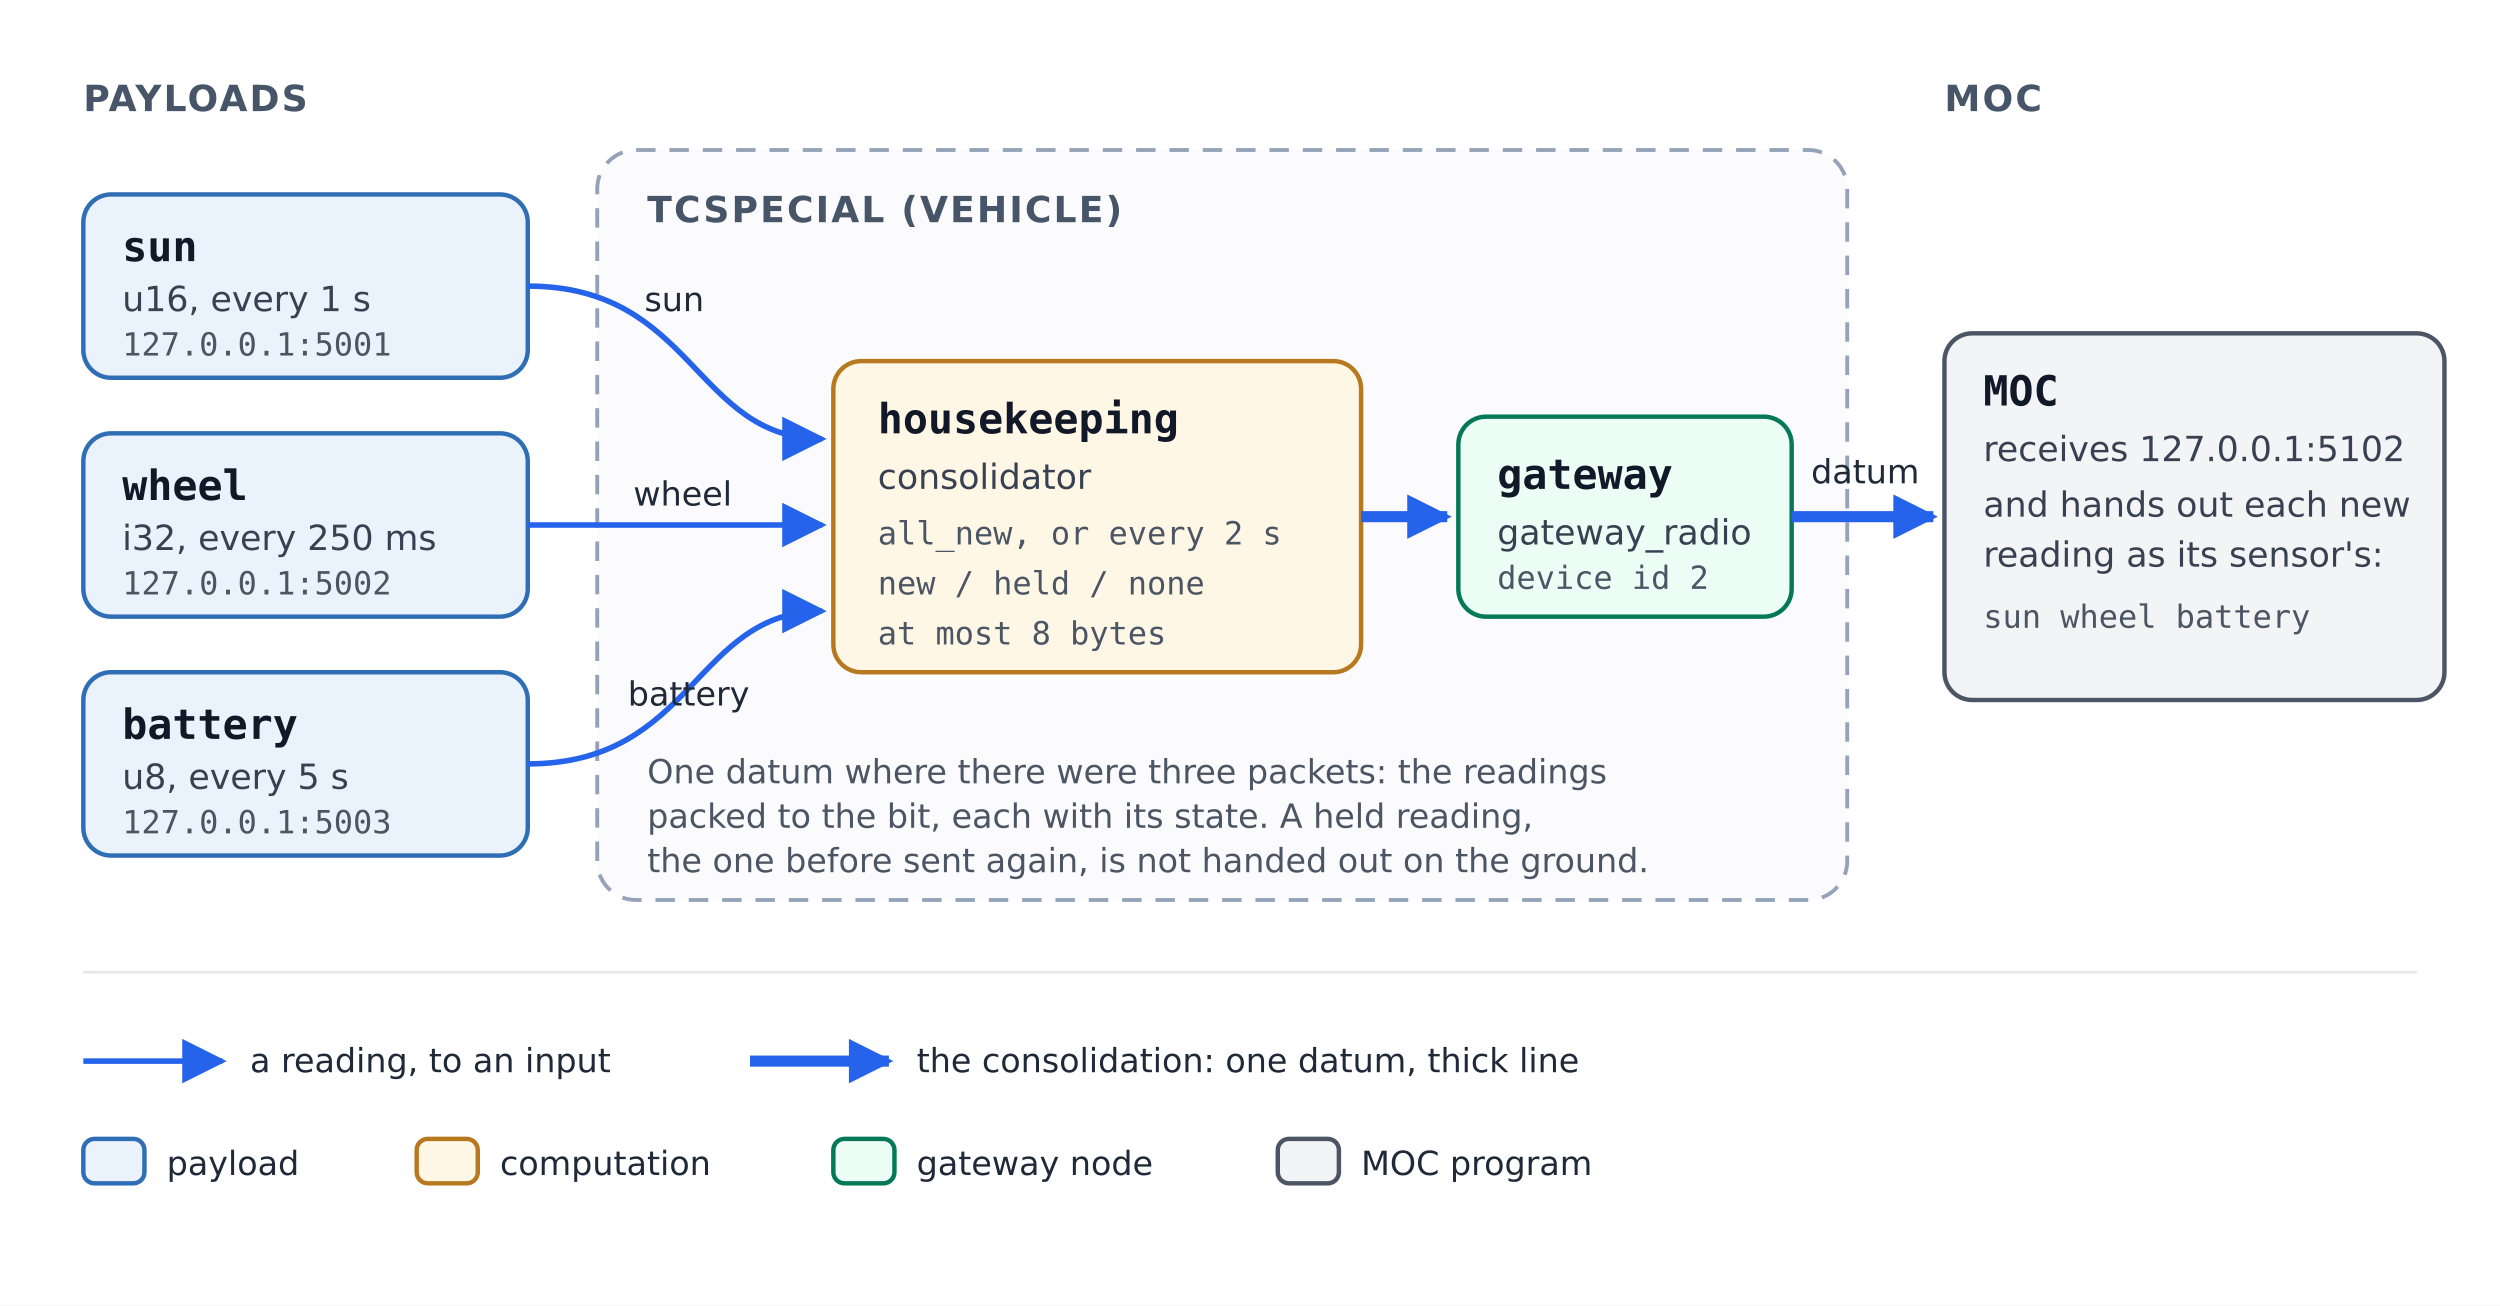
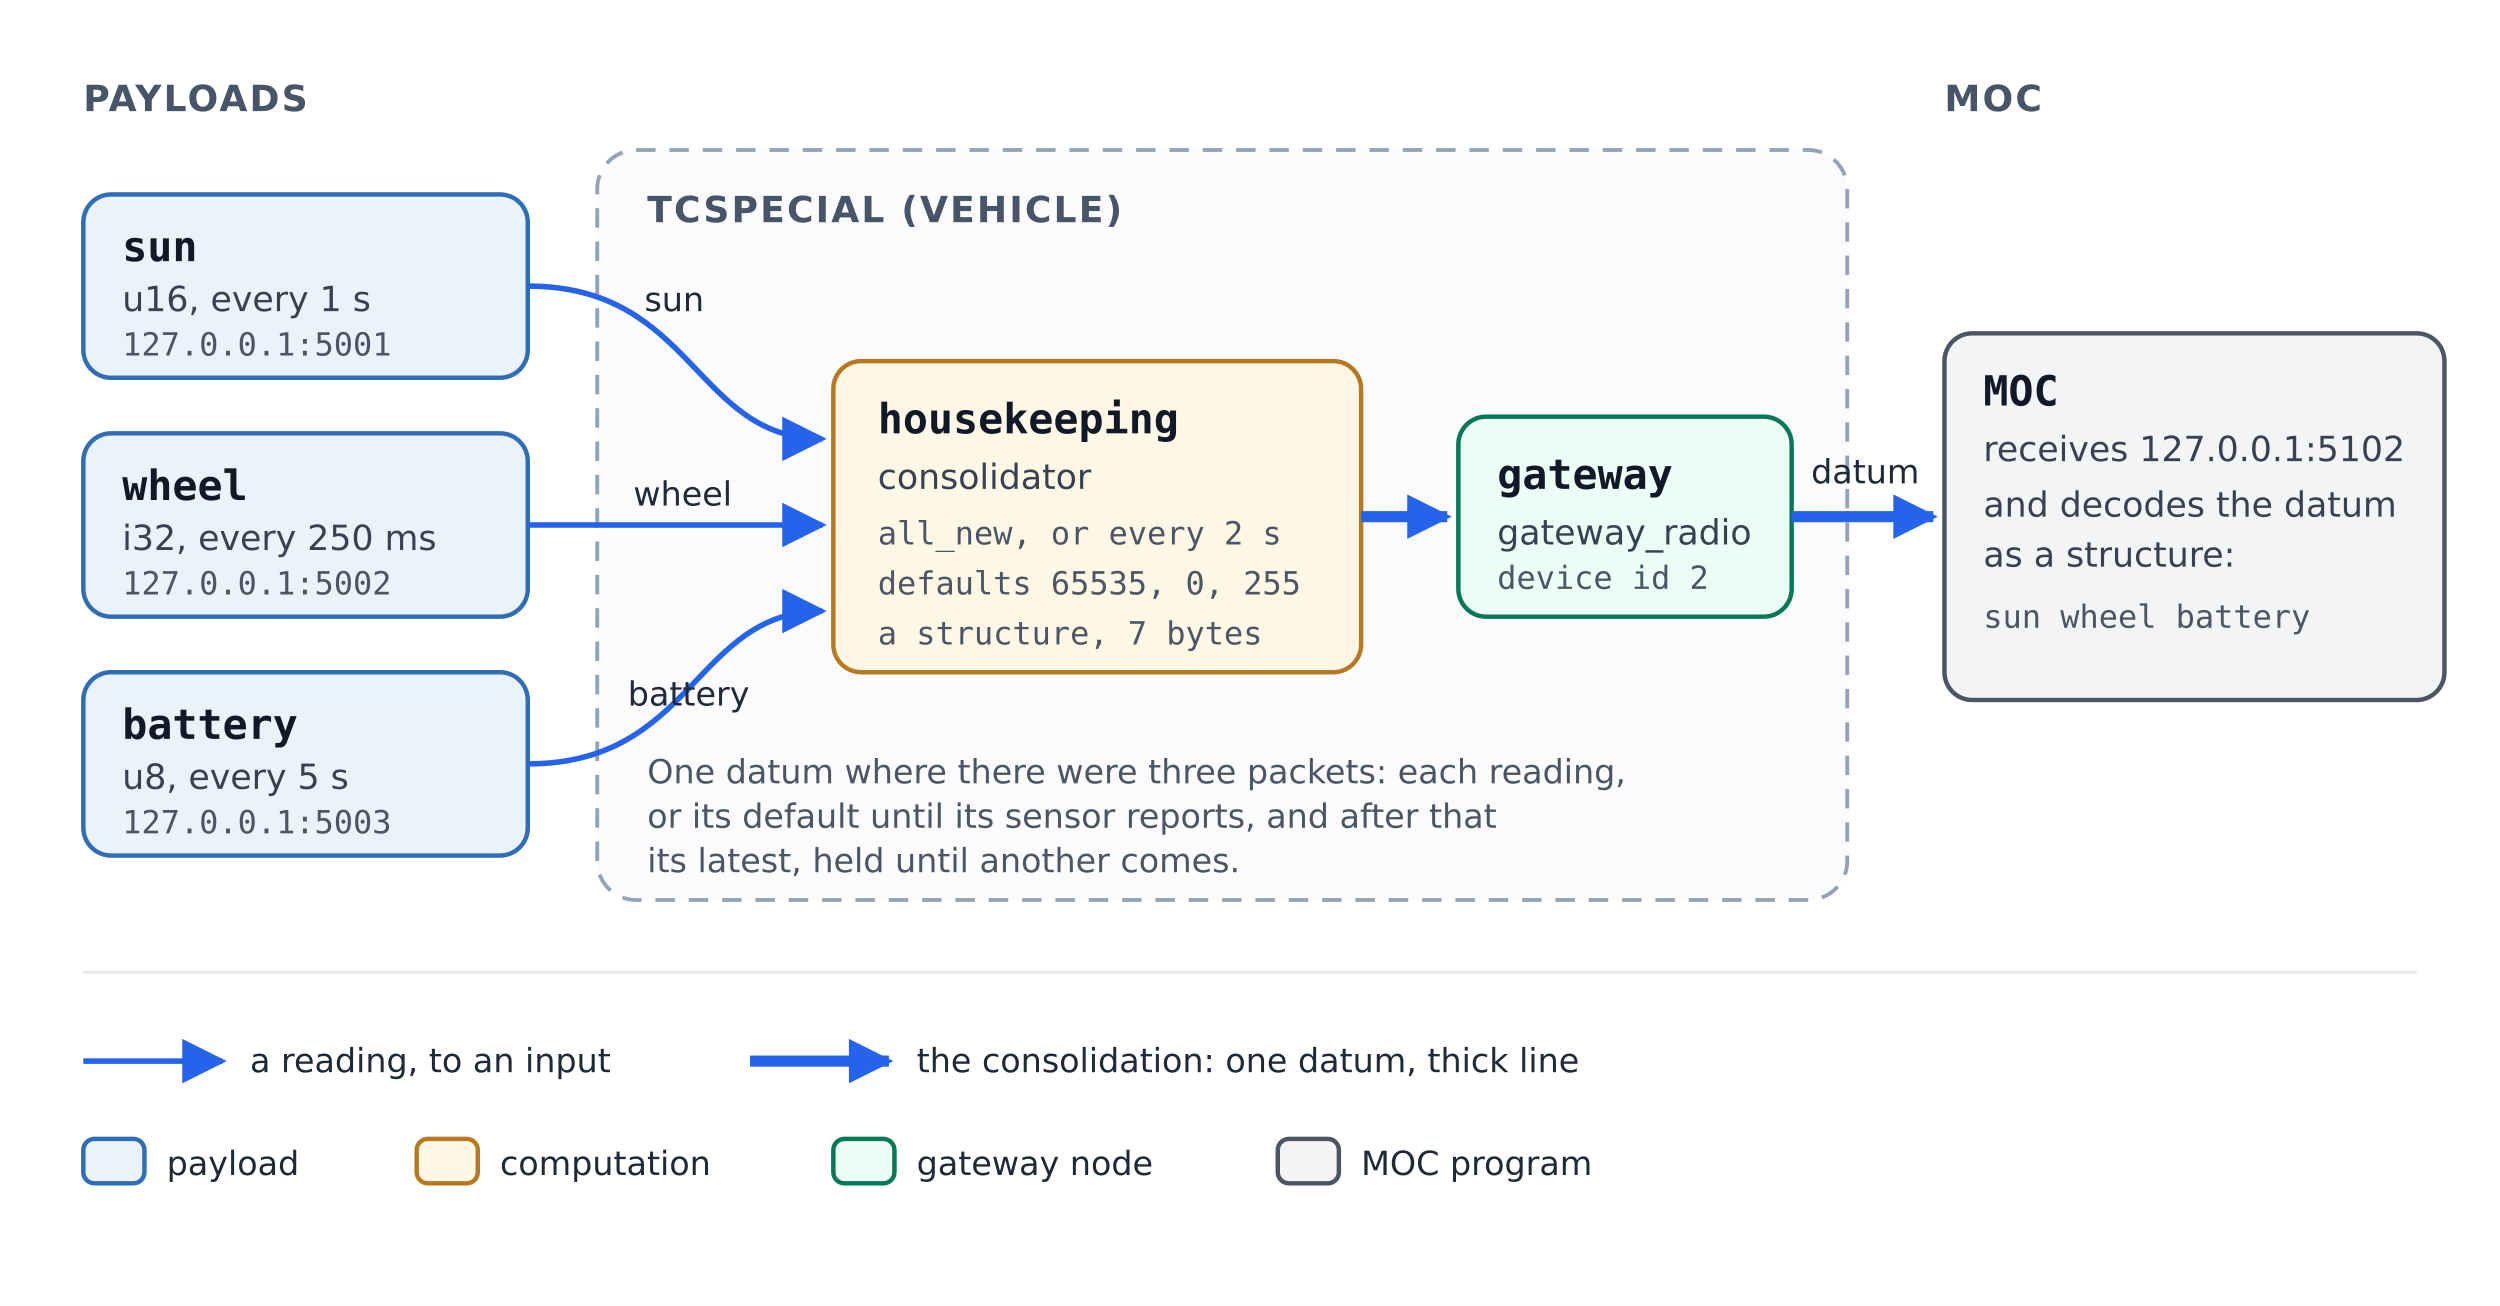
<svg xmlns="http://www.w3.org/2000/svg" width="900" height="470" viewBox="0 0 900 470" role="img" aria-labelledby="title desc">
  <defs>
    <style>
      text { font-family: "DejaVu Sans", Helvetica, Arial, sans-serif; fill: #111827; }
      .name { font-family: "DejaVu Sans Mono", Menlo, Consolas, monospace; font-size: 15px; font-weight: bold; }
      .kind { font-size: 12.5px; fill: #374151; }
      .detail { font-family: "DejaVu Sans Mono", Menlo, Consolas, monospace; font-size: 11.5px; fill: #4b5563; }
      .heading { font-size: 13px; font-weight: bold; fill: #475569; letter-spacing: 0.06em; }
      .label { font-size: 12px; fill: #1f2937; }
      .note { font-size: 12px; fill: #4b5563; }
      .payload { fill: #eaf2fb; stroke: #2f6db5; stroke-width: 1.6; }
      .compute { fill: #fff7e6; stroke: #b7791f; stroke-width: 1.6; }
      .gateway { fill: #ecfdf5; stroke: #047857; stroke-width: 1.6; }
      .ground { fill: #f3f4f6; stroke: #4b5563; stroke-width: 1.6; }
      .boundary { fill: #fbfbfd; stroke: #94a3b8; stroke-width: 1.4; stroke-dasharray: 7 5; }
      .groundward { fill: none; stroke: #2563eb; stroke-width: 2; }
      .packed { fill: none; stroke: #2563eb; stroke-width: 4; }
-       .unpacked { fill: none; stroke: #2563eb; stroke-width: 2; stroke-dasharray: 8 5; }
    </style>
    <marker id="arrow-blue" viewBox="0 0 10 10" refX="9" refY="5" markerWidth="8" markerHeight="8" orient="auto-start-reverse">
      <path d="M0,0 L10,5 L0,10 z" fill="#2563eb" />
    </marker>
    <marker id="arrow-thick" viewBox="0 0 10 10" refX="9" refY="5" markerWidth="16" markerHeight="16" markerUnits="userSpaceOnUse" orient="auto-start-reverse">
      <path d="M0,0 L10,5 L0,10 z" fill="#2563eb" />
    </marker>
  </defs>
  <rect width="900" height="470" fill="#ffffff" />
  <text class="heading" x="30" y="40">PAYLOADS</text>
  <text class="heading" x="700" y="40">MOC</text>
  <rect class="boundary" x="215" y="54" width="450" height="270" rx="14" />
  <text class="heading" x="233" y="80">TCSPECIAL (VEHICLE)</text>
  <rect class="payload" x="30" y="70" width="160" height="66" rx="10" />
  <text class="name" x="44" y="94">sun</text>
  <text class="kind" x="44" y="112">u16, every 1 s</text>
  <text class="detail" x="44" y="128">127.0.0.1:5001</text>
  <rect class="payload" x="30" y="156" width="160" height="66" rx="10" />
  <text class="name" x="44" y="180">wheel</text>
  <text class="kind" x="44" y="198">i32, every 250 ms</text>
  <text class="detail" x="44" y="214">127.0.0.1:5002</text>
  <rect class="payload" x="30" y="242" width="160" height="66" rx="10" />
  <text class="name" x="44" y="266">battery</text>
  <text class="kind" x="44" y="284">u8, every 5 s</text>
  <text class="detail" x="44" y="300">127.0.0.1:5003</text>
  <rect class="compute" x="300" y="130" width="190" height="112" rx="10" />
  <text class="name" x="316" y="156">housekeeping</text>
  <text class="kind" x="316" y="176">consolidator</text>
  <text class="detail" x="316" y="196">all_new, or every 2 s</text>
-   <text class="detail" x="316" y="214">new / held / none</text>
-   <text class="detail" x="316" y="232">at most 8 bytes</text>
+   <text class="detail" x="316" y="214">defaults 65535, 0, 255</text>
+   <text class="detail" x="316" y="232">a structure, 7 bytes</text>
  <rect class="gateway" x="525" y="150" width="120" height="72" rx="10" />
  <text class="name" x="539" y="176">gateway</text>
  <text class="kind" x="539" y="196">gateway_radio</text>
  <text class="detail" x="539" y="212">device id 2</text>
  <rect class="ground" x="700" y="120" width="180" height="132" rx="10" />
  <text class="name" x="714" y="146">MOC</text>
  <text class="kind" x="714" y="166">receives 127.0.0.1:5102</text>
-   <text class="kind" x="714" y="186">and hands out each new</text>
-   <text class="kind" x="714" y="204">reading as its sensor's:</text>
+   <text class="kind" x="714" y="186">and decodes the datum</text>
+   <text class="kind" x="714" y="204">as a structure:</text>
  <text class="detail" x="714" y="226">sun   wheel   battery</text>
  <path class="groundward" d="M190,103 C250,103 250,158 296,158" marker-end="url(#arrow-blue)" />
  <text class="label" x="232" y="112">sun</text>
  <path class="groundward" d="M190,189 L296,189" marker-end="url(#arrow-blue)" />
  <text class="label" x="228" y="182">wheel</text>
  <path class="groundward" d="M190,275 C250,275 250,220 296,220" marker-end="url(#arrow-blue)" />
  <text class="label" x="226" y="254">battery</text>
  <path class="packed" d="M490,186 L521,186" marker-end="url(#arrow-thick)" />
  <path class="packed" d="M645,186 L696,186" marker-end="url(#arrow-thick)" />
  <text class="label" x="652" y="174">datum</text>
-   <text class="note" x="233" y="282">One datum where there were three packets: the readings</text>
-   <text class="note" x="233" y="298">packed to the bit, each with its state. A held reading,</text>
-   <text class="note" x="233" y="314">the one before sent again, is not handed out on the ground.</text>
+   <text class="note" x="233" y="282">One datum where there were three packets: each reading,</text>
+   <text class="note" x="233" y="298">or its default until its sensor reports, and after that</text>
+   <text class="note" x="233" y="314">its latest, held until another comes.</text>
  <line x1="30" y1="350" x2="870" y2="350" stroke="#e5e7eb" stroke-width="1" />
  <path class="groundward" d="M30,382 L80,382" marker-end="url(#arrow-blue)" />
  <text class="label" x="90" y="386">a reading, to an input</text>
  <path class="packed" d="M270,382 L320,382" marker-end="url(#arrow-thick)" />
  <text class="label" x="330" y="386">the consolidation: one datum, thick line</text>
  <rect class="payload" x="30" y="410" width="22" height="16" rx="4" />
  <text class="label" x="60" y="423">payload</text>
  <rect class="compute" x="150" y="410" width="22" height="16" rx="4" />
  <text class="label" x="180" y="423">computation</text>
  <rect class="gateway" x="300" y="410" width="22" height="16" rx="4" />
  <text class="label" x="330" y="423">gateway node</text>
  <rect class="ground" x="460" y="410" width="22" height="16" rx="4" />
  <text class="label" x="490" y="423">MOC program</text>
</svg>
